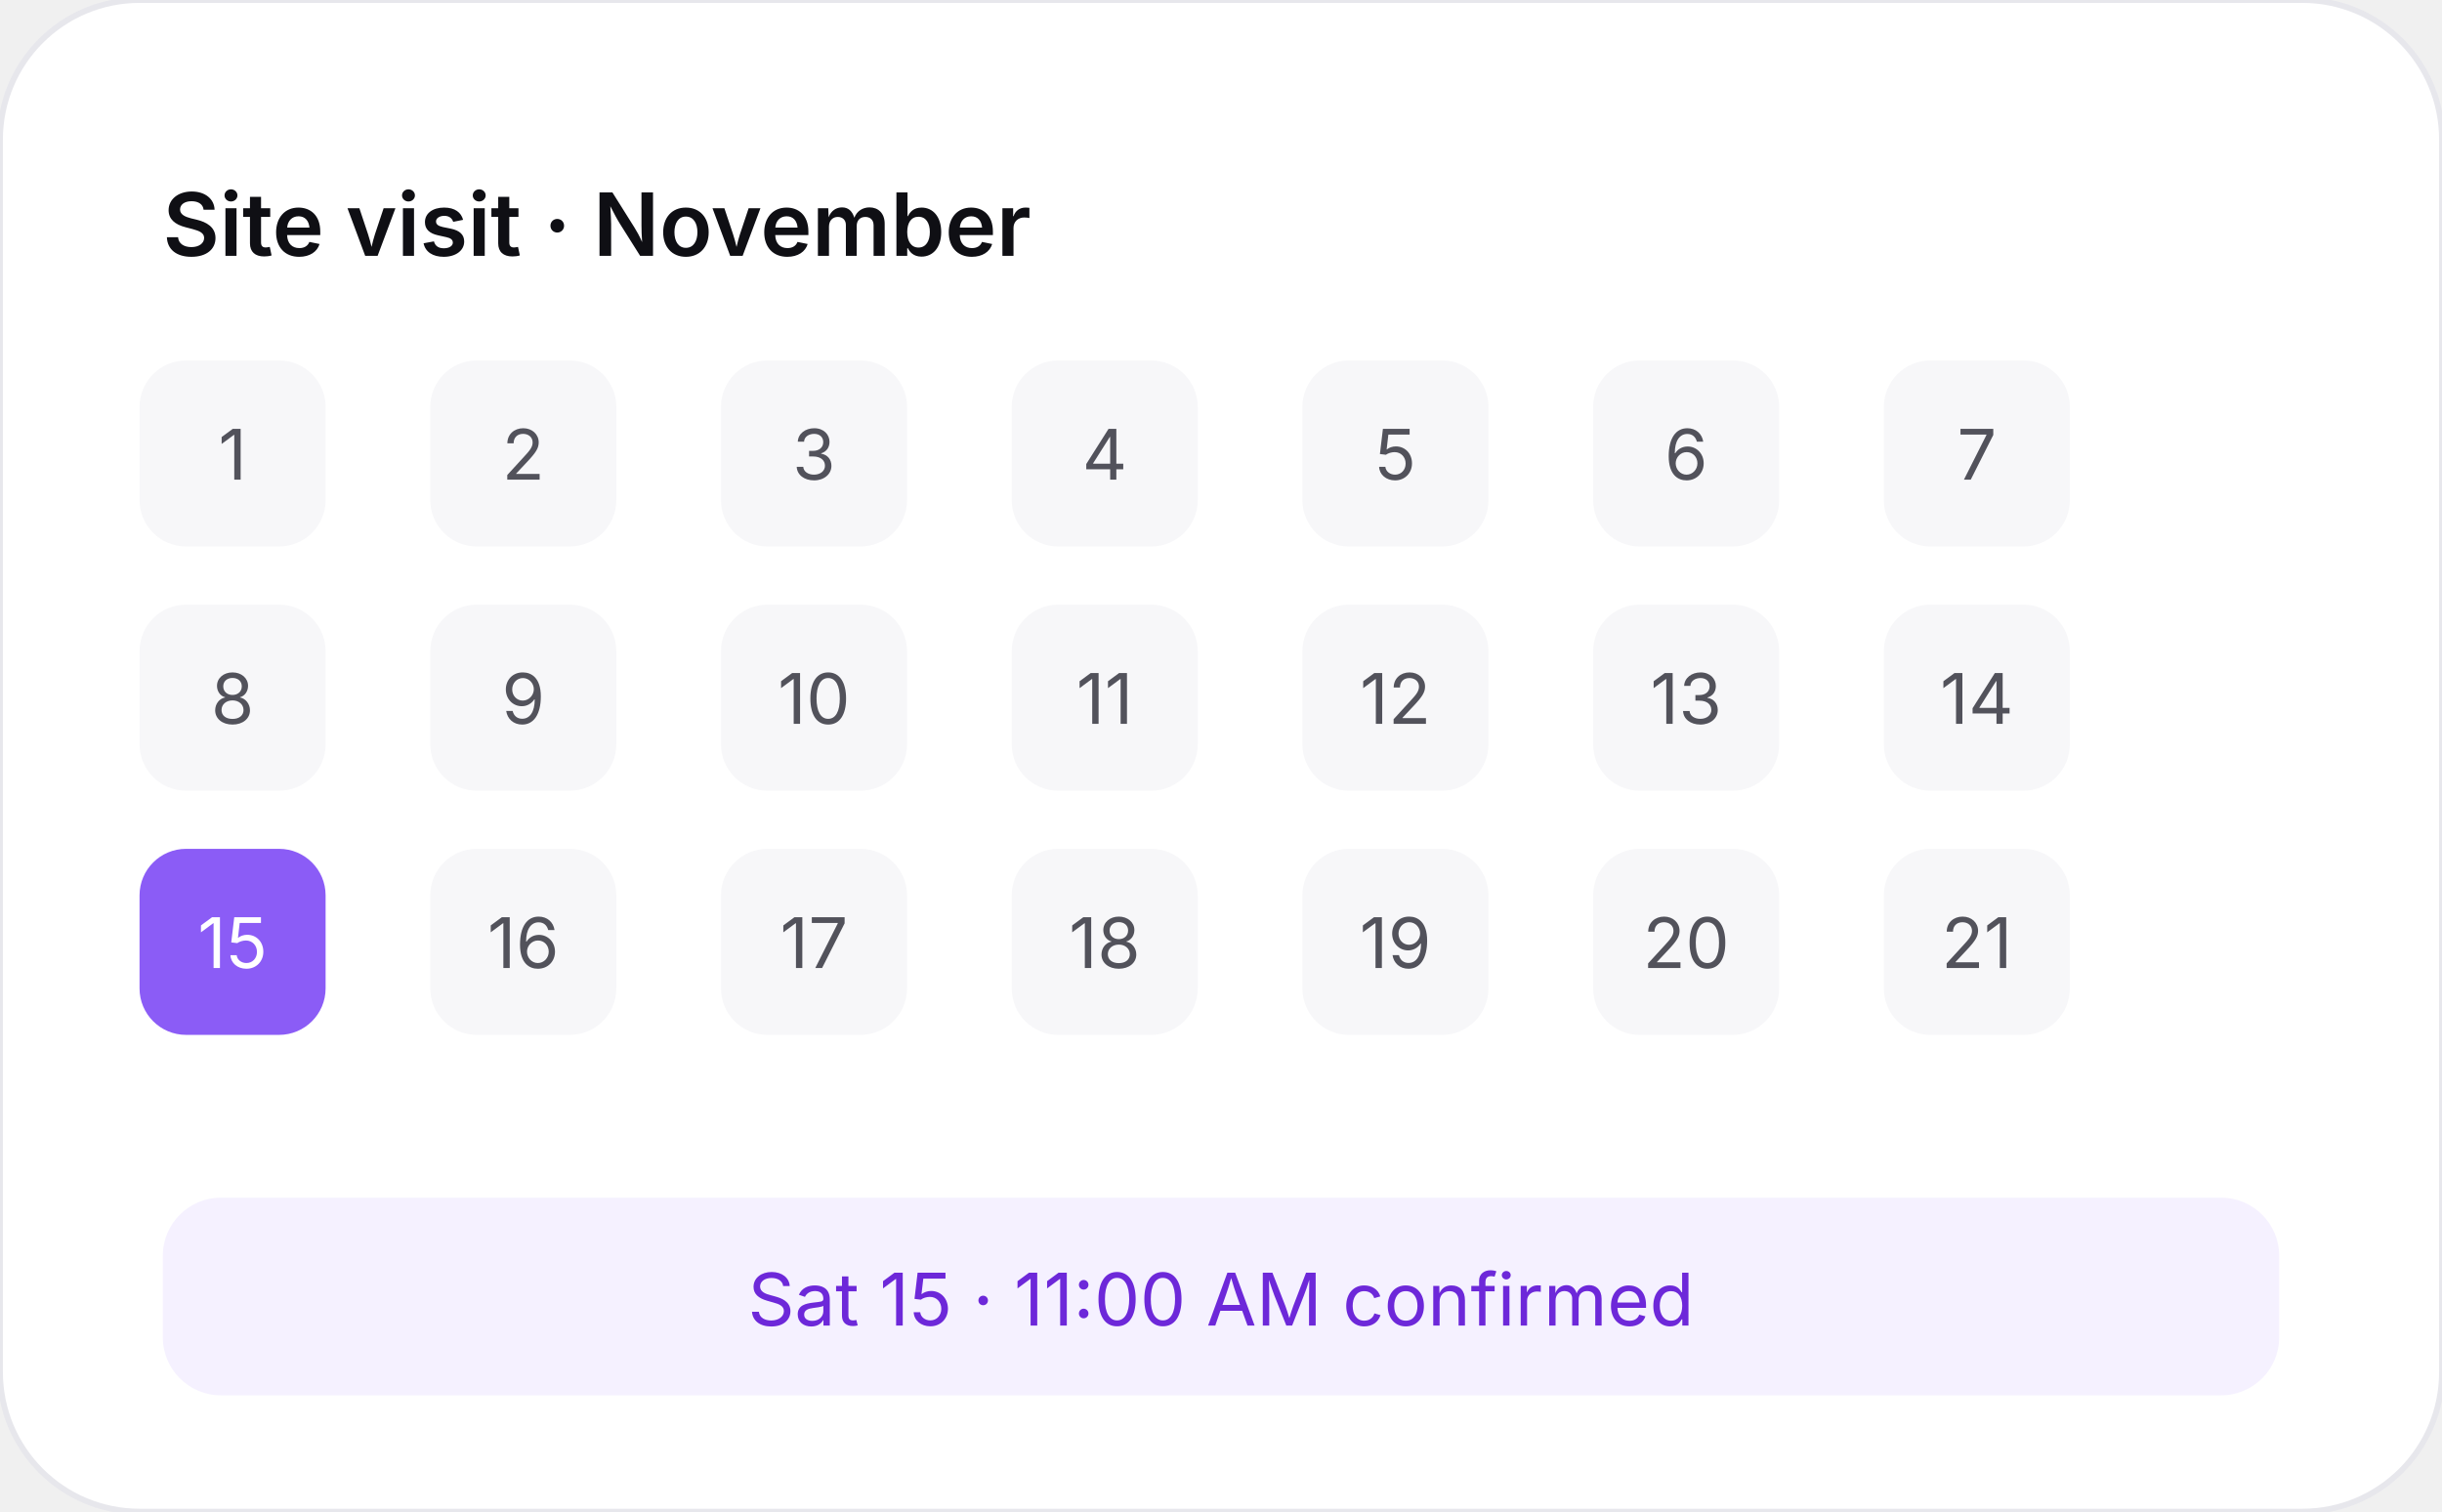
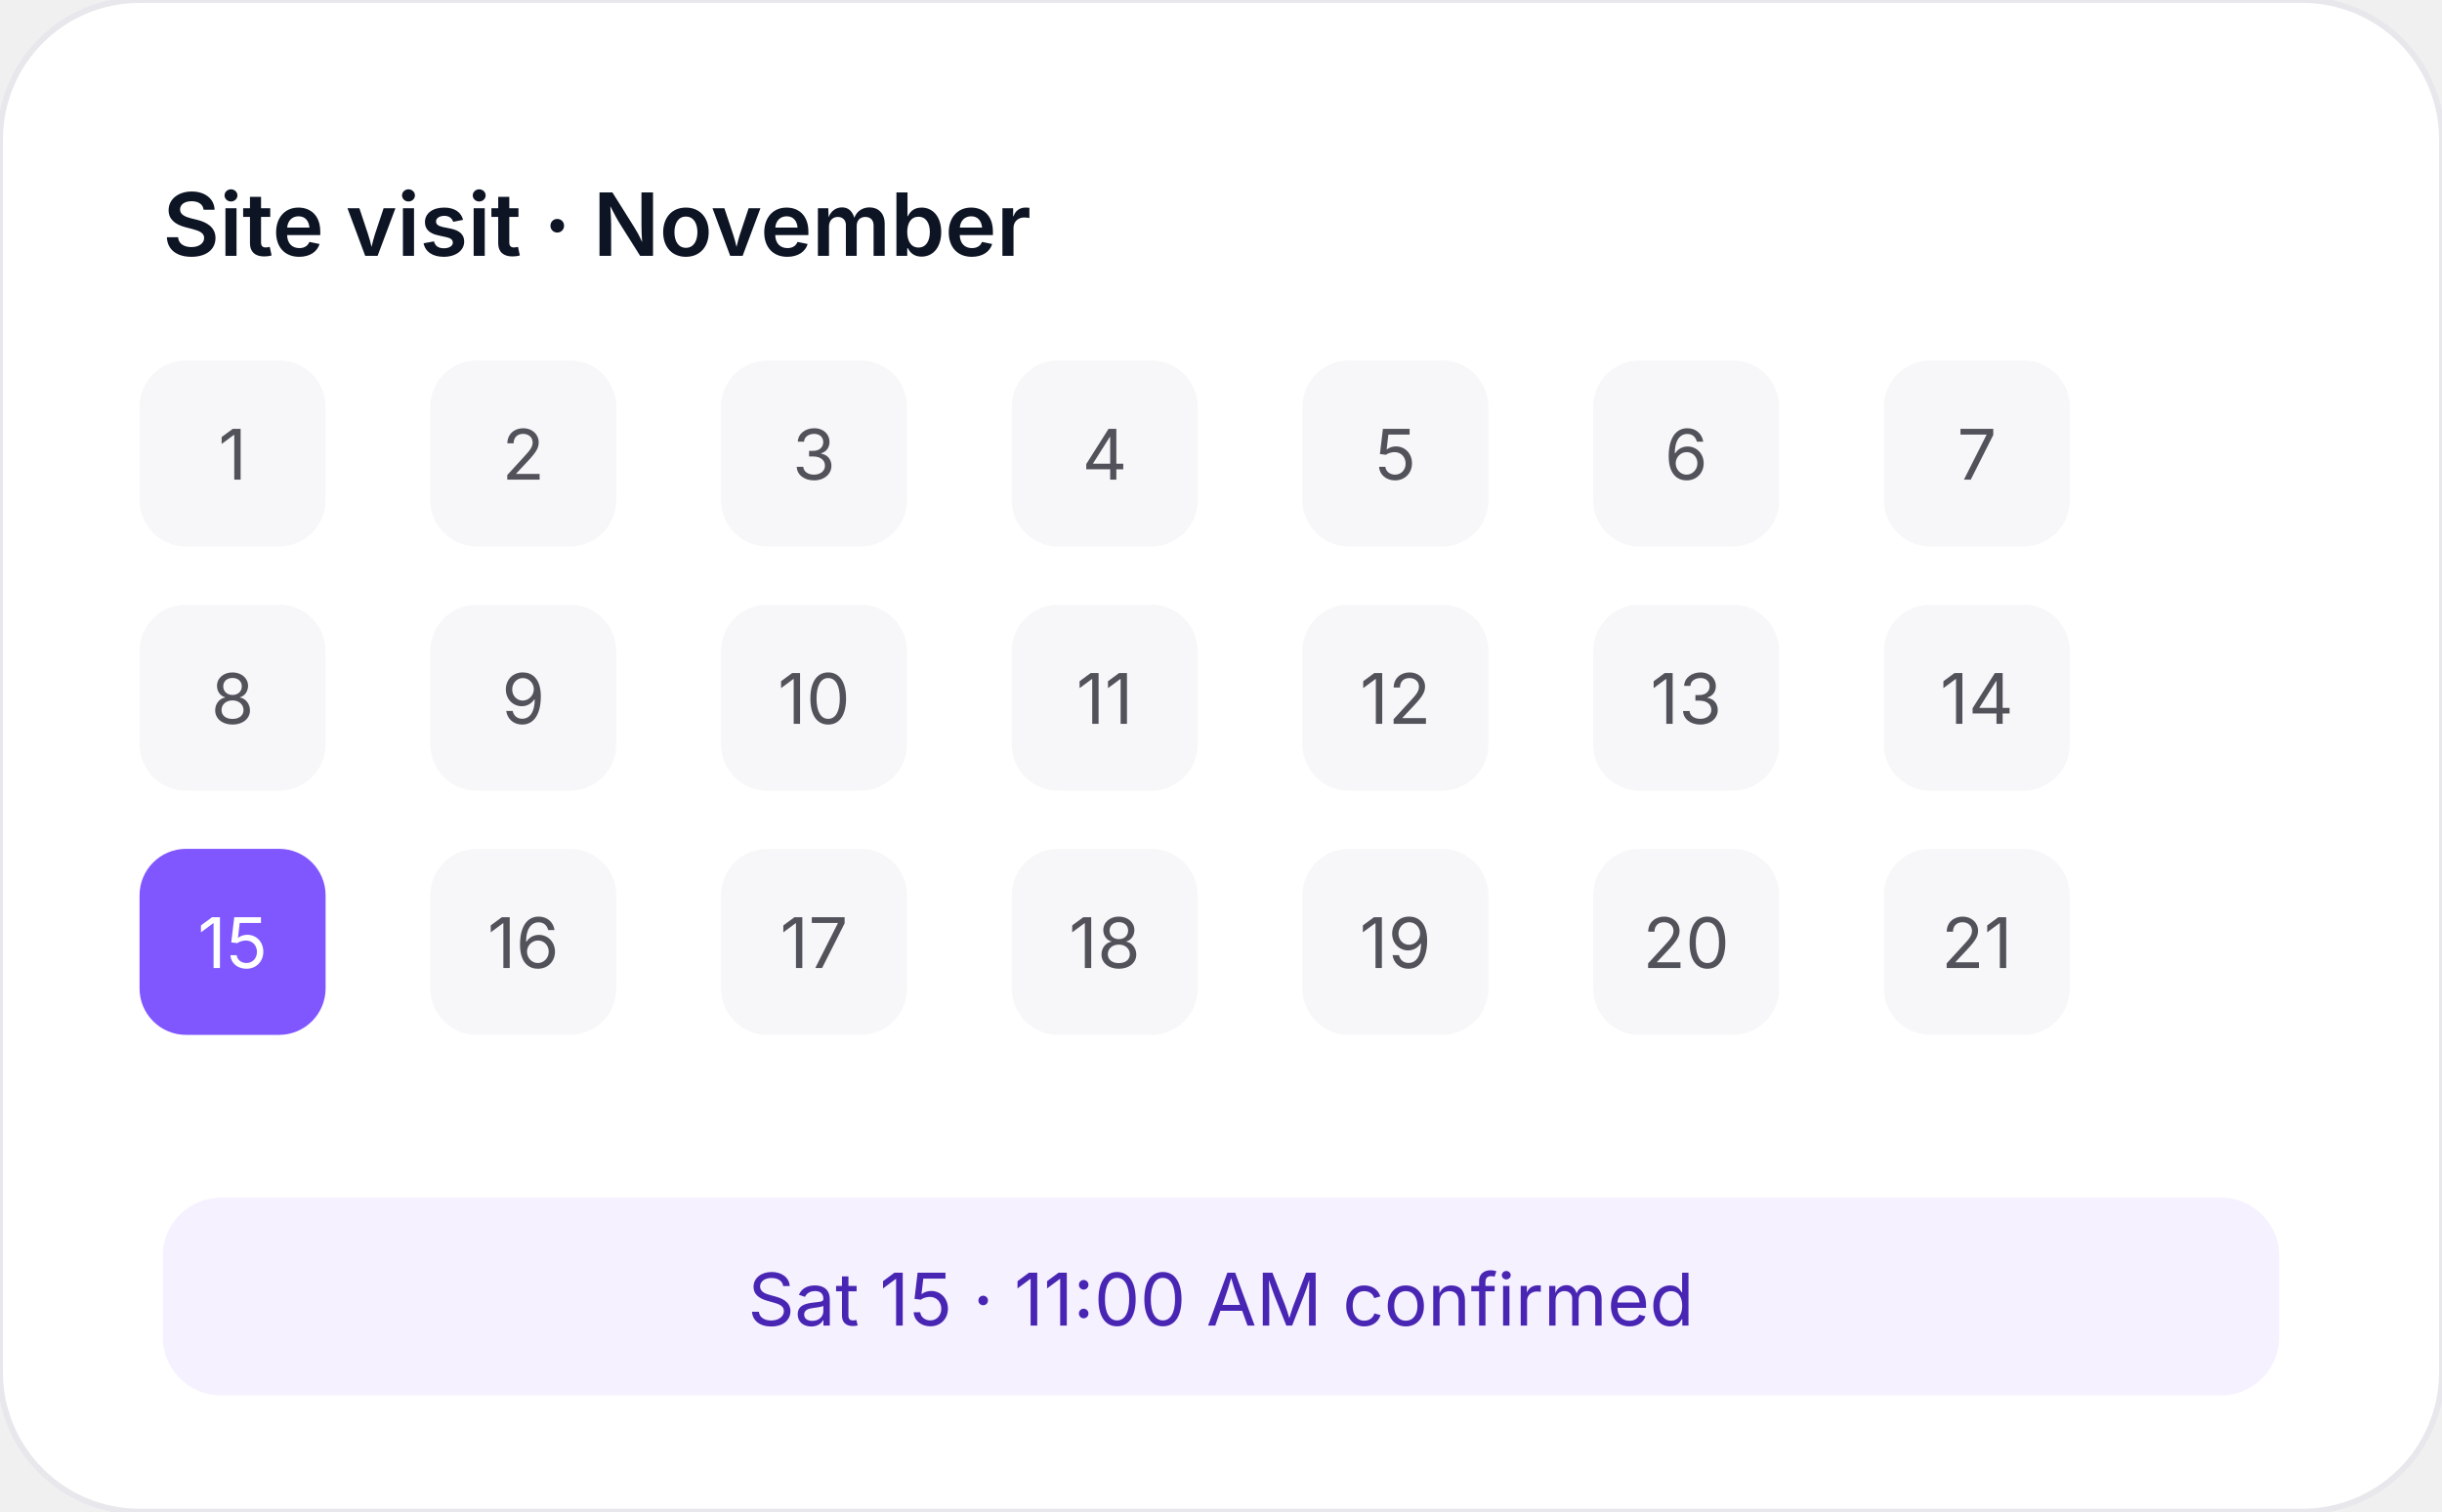
<svg xmlns="http://www.w3.org/2000/svg" viewBox="0 0 420 260" width="420" height="260" role="img" aria-labelledby="t">
  <rect width="420" height="260" rx="24" fill="#fff" stroke="#E7E7EC" />
-   <text x="28" y="44" font-family="Inter,Arial" font-size="15" font-weight="600" fill="#0F0F14">Site visit · November</text>
+   <text x="28" y="44" font-family="Inter,Arial" font-size="15" font-weight="600" fill="#0D1424">Site visit · November</text>
  <rect x="24" y="62" width="32" height="32" rx="8" fill="#F7F7F9" />
  <text x="40" y="82.5" text-anchor="middle" font-family="Inter,Arial" font-size="12" fill="#52525B">1</text>
  <rect x="74" y="62" width="32" height="32" rx="8" fill="#F7F7F9" />
  <text x="90" y="82.5" text-anchor="middle" font-family="Inter,Arial" font-size="12" fill="#52525B">2</text>
  <rect x="124" y="62" width="32" height="32" rx="8" fill="#F7F7F9" />
  <text x="140" y="82.5" text-anchor="middle" font-family="Inter,Arial" font-size="12" fill="#52525B">3</text>
  <rect x="174" y="62" width="32" height="32" rx="8" fill="#F7F7F9" />
  <text x="190" y="82.5" text-anchor="middle" font-family="Inter,Arial" font-size="12" fill="#52525B">4</text>
  <rect x="224" y="62" width="32" height="32" rx="8" fill="#F7F7F9" />
  <text x="240" y="82.5" text-anchor="middle" font-family="Inter,Arial" font-size="12" fill="#52525B">5</text>
  <rect x="274" y="62" width="32" height="32" rx="8" fill="#F7F7F9" />
  <text x="290" y="82.5" text-anchor="middle" font-family="Inter,Arial" font-size="12" fill="#52525B">6</text>
  <rect x="324" y="62" width="32" height="32" rx="8" fill="#F7F7F9" />
  <text x="340" y="82.5" text-anchor="middle" font-family="Inter,Arial" font-size="12" fill="#52525B">7</text>
  <rect x="24" y="104" width="32" height="32" rx="8" fill="#F7F7F9" />
  <text x="40" y="124.5" text-anchor="middle" font-family="Inter,Arial" font-size="12" fill="#52525B">8</text>
  <rect x="74" y="104" width="32" height="32" rx="8" fill="#F7F7F9" />
  <text x="90" y="124.5" text-anchor="middle" font-family="Inter,Arial" font-size="12" fill="#52525B">9</text>
  <rect x="124" y="104" width="32" height="32" rx="8" fill="#F7F7F9" />
  <text x="140" y="124.5" text-anchor="middle" font-family="Inter,Arial" font-size="12" fill="#52525B">10</text>
  <rect x="174" y="104" width="32" height="32" rx="8" fill="#F7F7F9" />
  <text x="190" y="124.5" text-anchor="middle" font-family="Inter,Arial" font-size="12" fill="#52525B">11</text>
  <rect x="224" y="104" width="32" height="32" rx="8" fill="#F7F7F9" />
  <text x="240" y="124.5" text-anchor="middle" font-family="Inter,Arial" font-size="12" fill="#52525B">12</text>
  <rect x="274" y="104" width="32" height="32" rx="8" fill="#F7F7F9" />
  <text x="290" y="124.5" text-anchor="middle" font-family="Inter,Arial" font-size="12" fill="#52525B">13</text>
  <rect x="324" y="104" width="32" height="32" rx="8" fill="#F7F7F9" />
  <text x="340" y="124.5" text-anchor="middle" font-family="Inter,Arial" font-size="12" fill="#52525B">14</text>
-   <rect x="24" y="146" width="32" height="32" rx="8" fill="#8B5CF6" />
+   <rect x="24" y="146" width="32" height="32" rx="8" fill="#8057FF" />
  <text x="40" y="166.5" text-anchor="middle" font-family="Inter,Arial" font-size="12" fill="#fff">15</text>
  <rect x="74" y="146" width="32" height="32" rx="8" fill="#F7F7F9" />
  <text x="90" y="166.5" text-anchor="middle" font-family="Inter,Arial" font-size="12" fill="#52525B">16</text>
  <rect x="124" y="146" width="32" height="32" rx="8" fill="#F7F7F9" />
  <text x="140" y="166.5" text-anchor="middle" font-family="Inter,Arial" font-size="12" fill="#52525B">17</text>
  <rect x="174" y="146" width="32" height="32" rx="8" fill="#F7F7F9" />
  <text x="190" y="166.5" text-anchor="middle" font-family="Inter,Arial" font-size="12" fill="#52525B">18</text>
  <rect x="224" y="146" width="32" height="32" rx="8" fill="#F7F7F9" />
  <text x="240" y="166.5" text-anchor="middle" font-family="Inter,Arial" font-size="12" fill="#52525B">19</text>
  <rect x="274" y="146" width="32" height="32" rx="8" fill="#F7F7F9" />
  <text x="290" y="166.5" text-anchor="middle" font-family="Inter,Arial" font-size="12" fill="#52525B">20</text>
  <rect x="324" y="146" width="32" height="32" rx="8" fill="#F7F7F9" />
  <text x="340" y="166.5" text-anchor="middle" font-family="Inter,Arial" font-size="12" fill="#52525B">21</text>
  <rect x="28" y="206" width="364" height="34" rx="10" fill="#F5F1FF">
    <animate attributeName="opacity" values="0;1;1;0" dur="4s" repeatCount="indefinite" />
  </rect>
-   <text x="210" y="228" text-anchor="middle" font-family="Inter,Arial" font-size="12.5" fill="#6D28D9">Sat 15 · 11:00 AM confirmed</text>
+   <text x="210" y="228" text-anchor="middle" font-family="Inter,Arial" font-size="12.5" fill="#4826B3">Sat 15 · 11:00 AM confirmed</text>
</svg>
